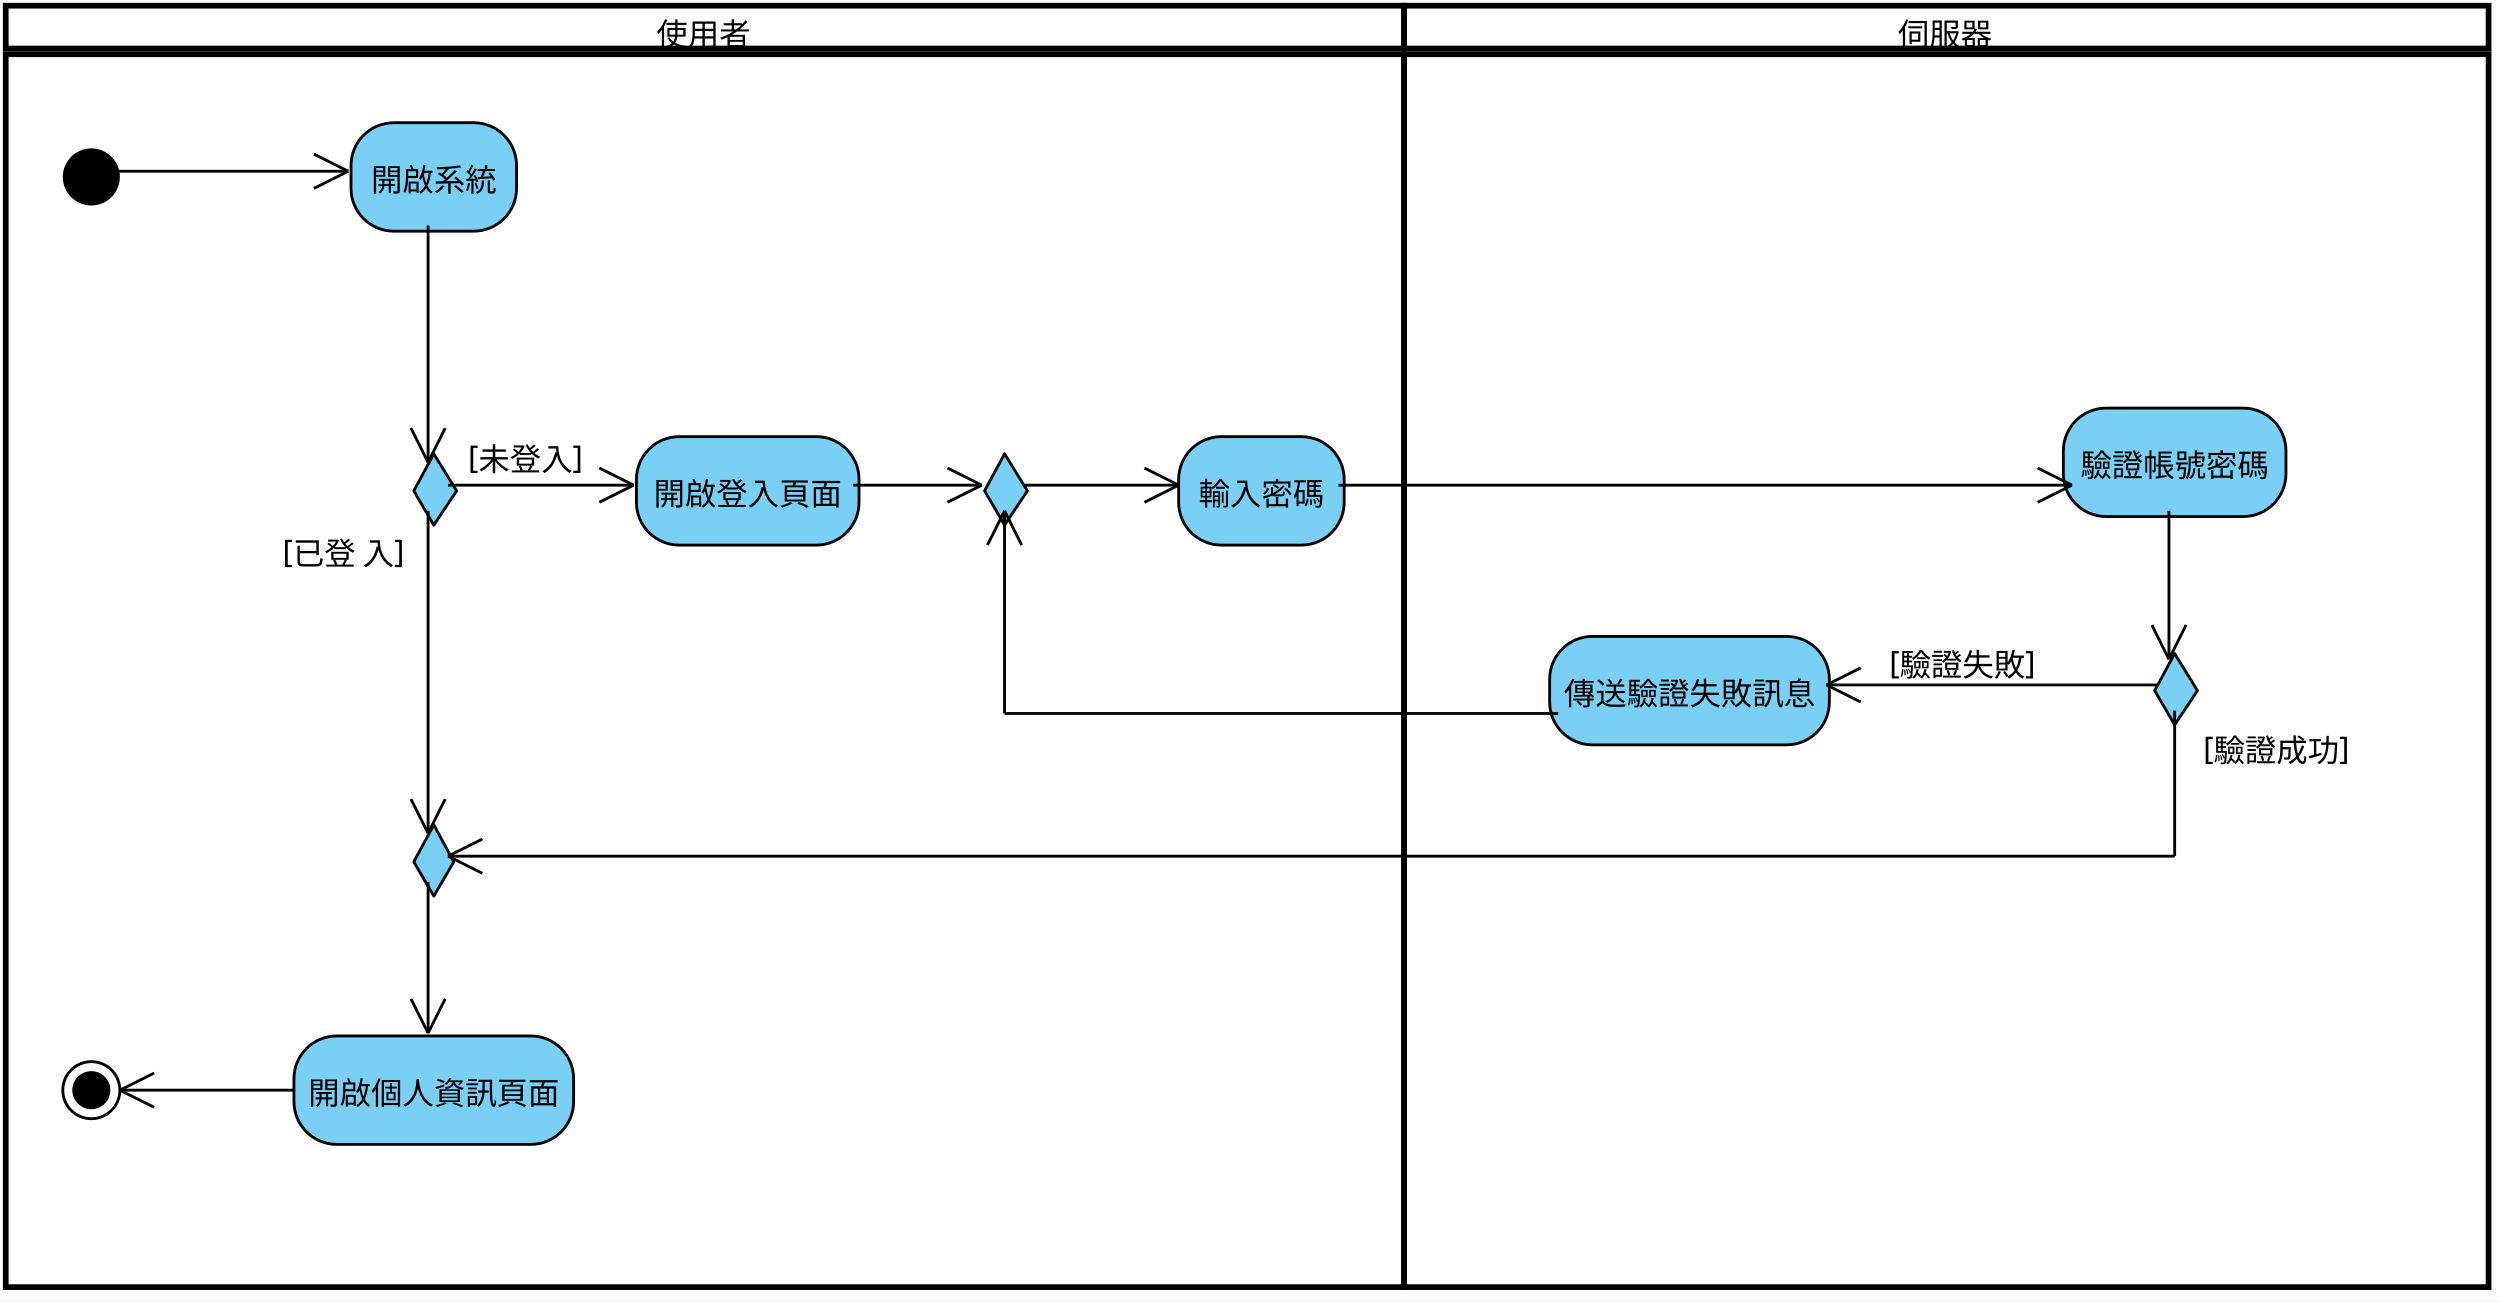
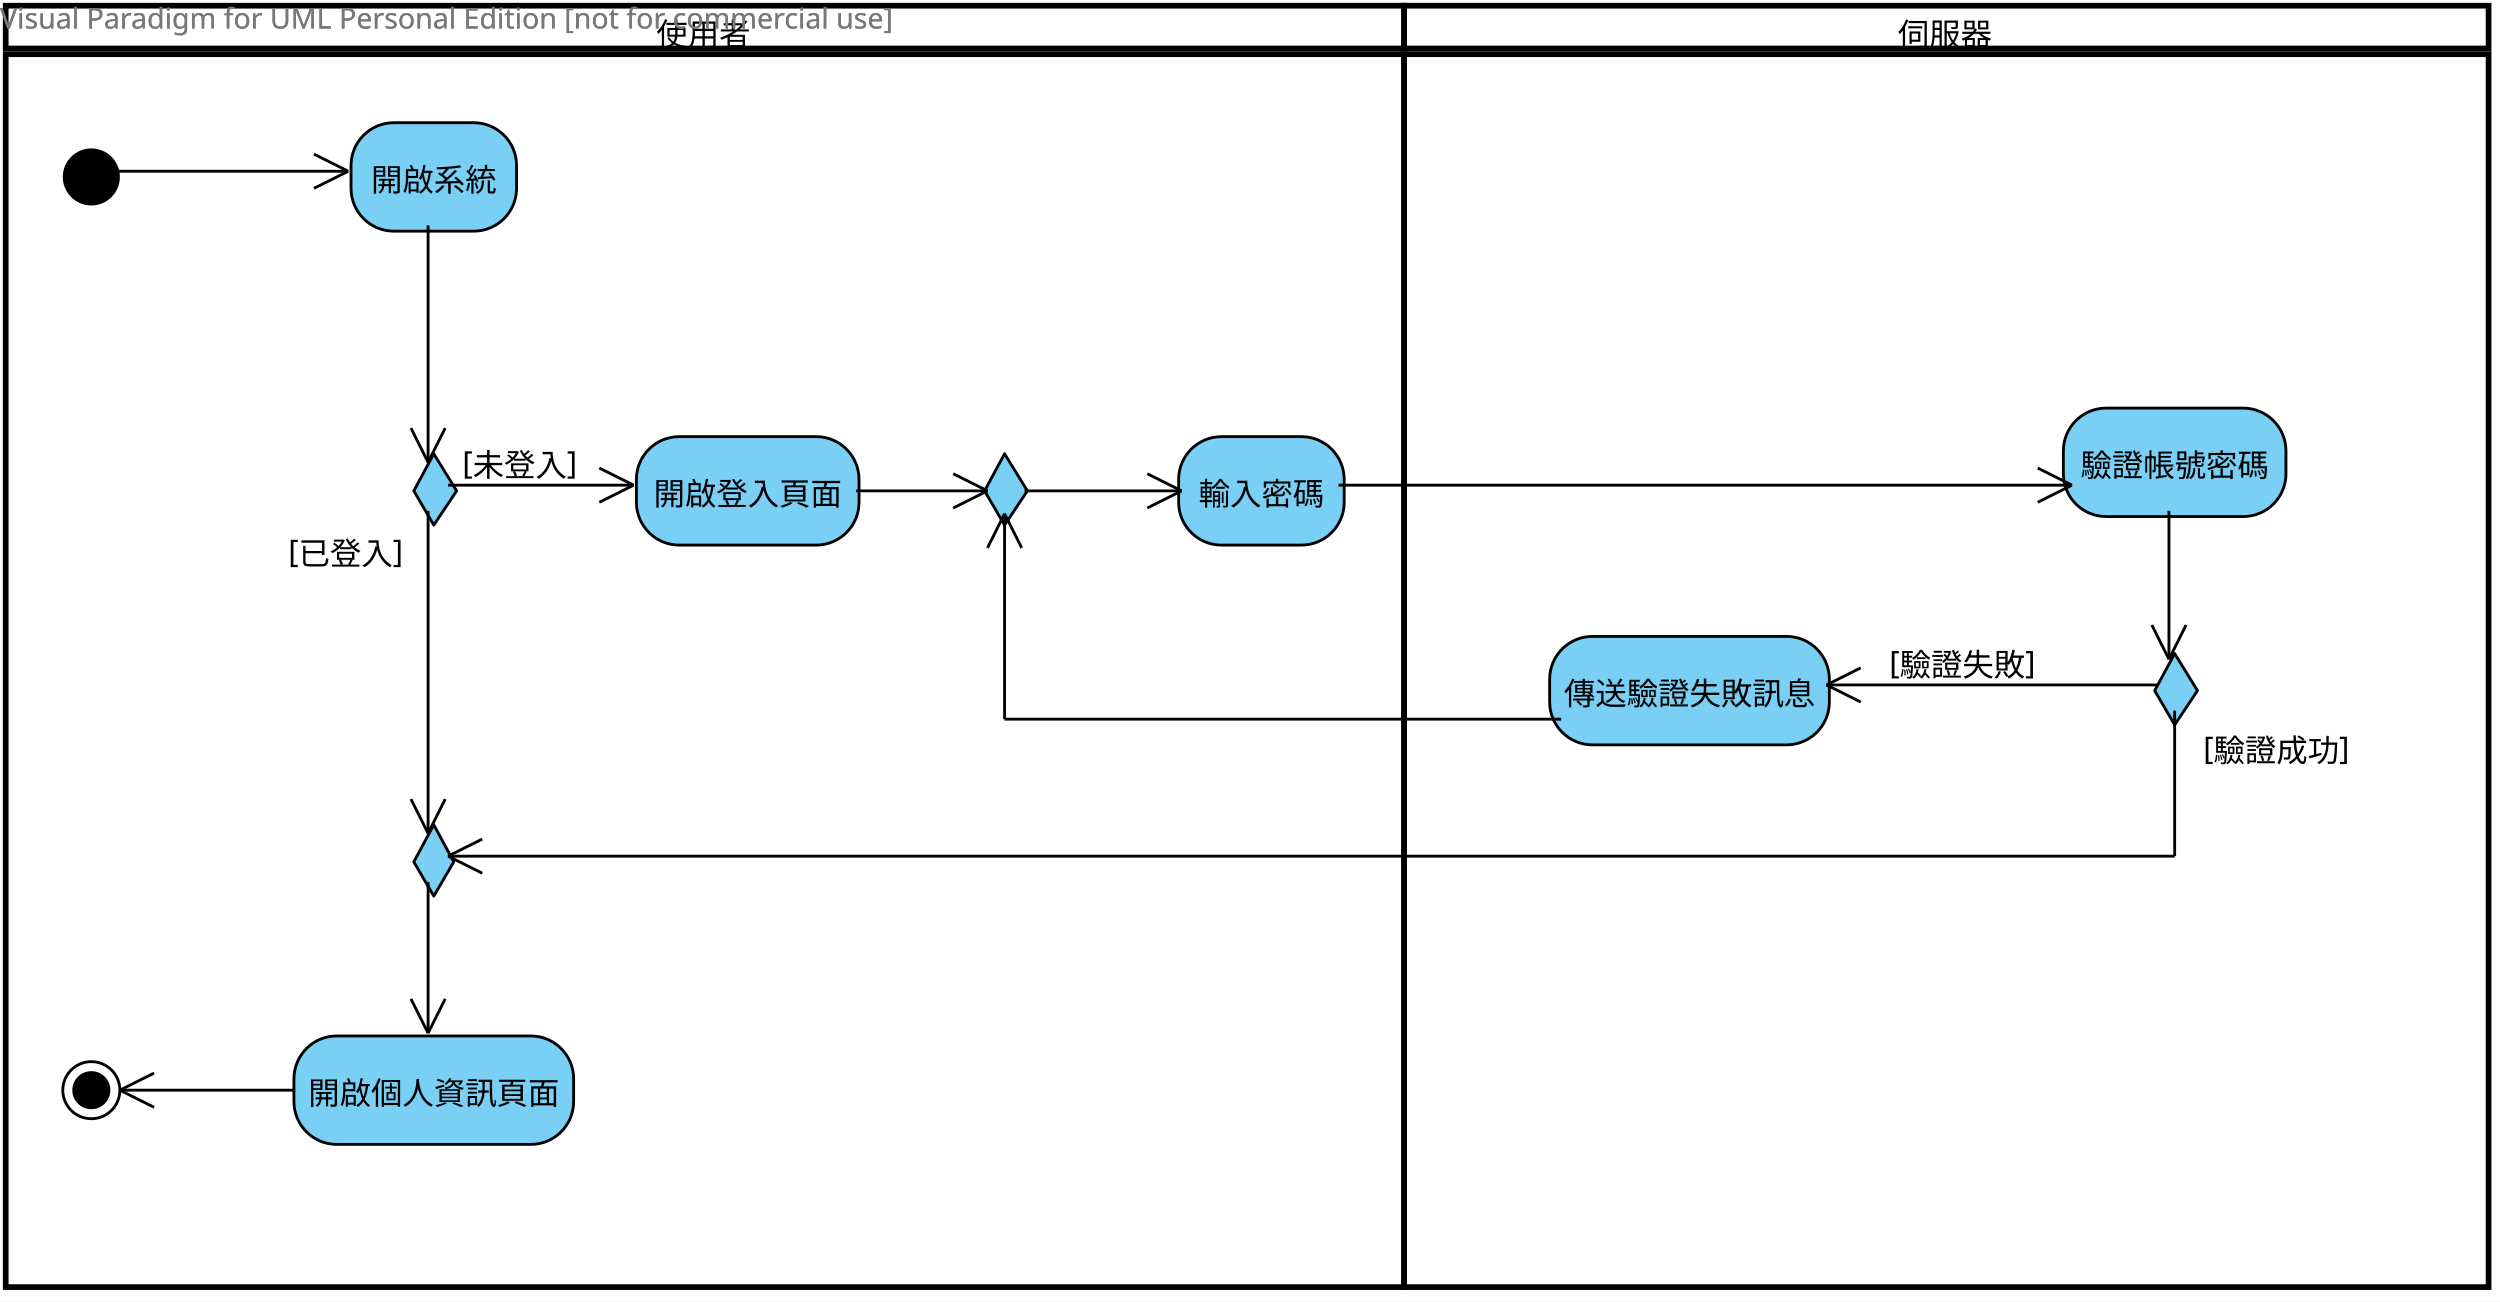
<svg xmlns="http://www.w3.org/2000/svg" style="fill-opacity:1; color-rendering:auto; color-interpolation:auto; stroke:black; text-rendering:auto; stroke-linecap:square; stroke-miterlimit:10; stroke-opacity:1; shape-rendering:auto; fill:black; stroke-dasharray:none; font-weight:normal; stroke-width:1; font-family:'Dialog'; font-style:normal; stroke-linejoin:miter; font-size:12; stroke-dashoffset:0; image-rendering:auto;" width="876" height="456">
  <defs id="genericDefs" />
  <g>
    <defs id="defs1">
      <clipPath clipPathUnits="userSpaceOnUse" id="clipPath1">
        <path d="M-3 -3 L877 -3 L877 457 L-3 457 L-3 -3 Z" />
      </clipPath>
      <clipPath clipPathUnits="userSpaceOnUse" id="clipPath2">
        <path d="M0 0 L0 442 L7 442 L7 0 Z" />
      </clipPath>
      <clipPath clipPathUnits="userSpaceOnUse" id="clipPath3">
        <path d="M-3 -3 L497 -3 L497 22 L-3 22 L-3 -3 Z" />
      </clipPath>
      <clipPath clipPathUnits="userSpaceOnUse" id="clipPath4">
        <path d="M0 0 L490 0 L490 15 L0 15 L0 0 Z" />
      </clipPath>
      <clipPath clipPathUnits="userSpaceOnUse" id="clipPath5">
        <path d="M-3 -3 L497 -3 L497 439 L-3 439 L-3 -3 Z" />
      </clipPath>
      <clipPath clipPathUnits="userSpaceOnUse" id="clipPath6">
        <path d="M-3 -3 L387 -3 L387 22 L-3 22 L-3 -3 Z" />
      </clipPath>
      <clipPath clipPathUnits="userSpaceOnUse" id="clipPath7">
        <path d="M0 0 L380 0 L380 15 L0 15 L0 0 Z" />
      </clipPath>
      <clipPath clipPathUnits="userSpaceOnUse" id="clipPath8">
        <path d="M-3 -3 L387 -3 L387 439 L-3 439 L-3 -3 Z" />
      </clipPath>
      <clipPath clipPathUnits="userSpaceOnUse" id="clipPath9">
        <path d="M-3 -3 L47 -3 L47 27 L-3 27 L-3 -3 Z" />
      </clipPath>
      <clipPath clipPathUnits="userSpaceOnUse" id="clipPath10">
        <path d="M-3 -3 L67 -3 L67 47 L-3 47 L-3 -3 Z" />
      </clipPath>
      <clipPath clipPathUnits="userSpaceOnUse" id="clipPath11">
        <path d="M0 0 L60 0 L60 40 L0 40 L0 0 Z" />
      </clipPath>
      <clipPath clipPathUnits="userSpaceOnUse" id="clipPath12">
        <path d="M-3 -3 L28 -3 L28 47 L-3 47 L-3 -3 Z" />
      </clipPath>
      <clipPath clipPathUnits="userSpaceOnUse" id="clipPath13">
        <path d="M-3 -3 L107 -3 L107 47 L-3 47 L-3 -3 Z" />
      </clipPath>
      <clipPath clipPathUnits="userSpaceOnUse" id="clipPath14">
        <path d="M0 0 L100 0 L100 40 L0 40 L0 0 Z" />
      </clipPath>
      <clipPath clipPathUnits="userSpaceOnUse" id="clipPath15">
        <path d="M-3 -3 L27 -3 L27 27 L-3 27 L-3 -3 Z" />
      </clipPath>
      <clipPath clipPathUnits="userSpaceOnUse" id="clipPath16">
        <path d="M-3 -3 L27 -3 L27 47 L-3 47 L-3 -3 Z" />
      </clipPath>
      <clipPath clipPathUnits="userSpaceOnUse" id="clipPath17">
        <path d="M-3 -3 L87 -3 L87 47 L-3 47 L-3 -3 Z" />
      </clipPath>
      <clipPath clipPathUnits="userSpaceOnUse" id="clipPath18">
        <path d="M0 0 L80 0 L80 40 L0 40 L0 0 Z" />
      </clipPath>
      <clipPath clipPathUnits="userSpaceOnUse" id="clipPath19">
        <path d="M0 0 L380 0 L380 432 L0 432 L0 0 Z" />
      </clipPath>
      <clipPath clipPathUnits="userSpaceOnUse" id="clipPath20">
        <path d="M0 0 L490 0 L490 432 L0 432 L0 0 Z" />
      </clipPath>
      <clipPath clipPathUnits="userSpaceOnUse" id="clipPath21">
        <path d="M0 0 L229 0 L229 146 L0 146 L0 0 Z" />
      </clipPath>
      <clipPath clipPathUnits="userSpaceOnUse" id="clipPath22">
        <path d="M0 0 L146 0 L146 229 L0 229 L0 0 Z" />
      </clipPath>
      <clipPath clipPathUnits="userSpaceOnUse" id="clipPath23">
        <path d="M0 0 L146 0 L146 259 L0 259 L0 0 Z" />
      </clipPath>
      <clipPath clipPathUnits="userSpaceOnUse" id="clipPath24">
        <path d="M0 0 L208 0 L208 146 L0 146 L0 0 Z" />
      </clipPath>
      <clipPath clipPathUnits="userSpaceOnUse" id="clipPath25">
        <path d="M0 0 L146 0 L146 199 L0 199 L0 0 Z" />
      </clipPath>
      <clipPath clipPathUnits="userSpaceOnUse" id="clipPath26">
        <path d="M0 0 L211 0 L211 146 L0 146 L0 0 Z" />
      </clipPath>
      <clipPath clipPathUnits="userSpaceOnUse" id="clipPath27">
-         <path d="M0 0 L192 0 L192 146 L0 146 L0 0 Z" />
+         <path d="M0 0 L193 0 L193 147 L0 147 L0 0 Z" />
      </clipPath>
      <clipPath clipPathUnits="userSpaceOnUse" id="clipPath28">
-         <path d="M0 0 L201 0 L201 146 L0 146 L0 0 Z" />
+         <path d="M0 0 L201 0 L201 147 L0 147 L0 0 Z" />
      </clipPath>
      <clipPath clipPathUnits="userSpaceOnUse" id="clipPath29">
        <path d="M0 0 L404 0 L404 146 L0 146 L0 0 Z" />
      </clipPath>
      <clipPath clipPathUnits="userSpaceOnUse" id="clipPath30">
        <path d="M0 0 L262 0 L262 146 L0 146 L0 0 Z" />
      </clipPath>
      <clipPath clipPathUnits="userSpaceOnUse" id="clipPath31">
        <path d="M0 0 L341 0 L341 218 L0 218 L0 0 Z" />
      </clipPath>
      <clipPath clipPathUnits="userSpaceOnUse" id="clipPath32">
        <path d="M0 0 L751 0 L751 198 L0 198 L0 0 Z" />
      </clipPath>
      <clipPath clipPathUnits="userSpaceOnUse" id="clipPath33">
        <path d="M0 0 L70 0 L70 17 L0 17 L0 0 Z" />
      </clipPath>
      <clipPath clipPathUnits="userSpaceOnUse" id="clipPath34">
        <path d="M0 0 L59 0 L59 17 L0 17 L0 0 Z" />
-       </clipPath>
-       <clipPath clipPathUnits="userSpaceOnUse" id="clipPath35">
-         <path d="M0 0 L62 0 L62 17 L0 17 L0 0 Z" />
      </clipPath>
    </defs>
    <g style="fill:white; text-rendering:geometricPrecision; stroke:white;">
      <rect x="0" y="0" width="876" style="stroke:none;" height="456" />
    </g>
    <g transform="translate(2,2)" style="text-rendering:geometricPrecision; stroke-width:2; font-size:11; font-family:sans-serif;">
      <rect x="0" y="0" width="490" style="clip-path:url(#clipPath3); fill:none;" height="15" />
    </g>
    <g style="text-rendering:geometricPrecision; font-size:11; font-family:sans-serif;" transform="translate(2,2)">
      <text x="228" y="14" style="clip-path:url(#clipPath4); stroke:none;" xml:space="preserve">使用者</text>
    </g>
    <g transform="translate(2,19)" style="text-rendering:geometricPrecision; stroke-width:2; font-size:11; font-family:sans-serif;">
      <rect x="0" y="0" width="490" style="clip-path:url(#clipPath5); fill:none;" height="432" />
    </g>
    <g transform="translate(492,2)" style="text-rendering:geometricPrecision; stroke-width:2; font-size:11; font-family:sans-serif;">
      <rect x="0" y="0" width="380" style="clip-path:url(#clipPath6); fill:none;" height="15" />
    </g>
    <g style="text-rendering:geometricPrecision; font-size:11; font-family:sans-serif;" transform="translate(492,2)">
      <text x="173" y="14" style="clip-path:url(#clipPath7); stroke:none;" xml:space="preserve">伺服器</text>
    </g>
    <g transform="translate(492,19)" style="text-rendering:geometricPrecision; stroke-width:2; font-size:11; font-family:sans-serif;">
      <rect x="0" y="0" width="380" style="clip-path:url(#clipPath8); fill:none;" height="432" />
    </g>
    <g style="text-rendering:geometricPrecision; font-size:11; font-family:sans-serif;" transform="translate(12,52)">
      <circle style="clip-path:url(#clipPath9); stroke:none;" r="10" cx="20" cy="10" />
    </g>
    <g transform="translate(122,42)" style="font-size:11; fill:rgb(122,207,245); text-rendering:geometricPrecision; font-family:sans-serif; stroke:rgb(122,207,245);">
      <rect x="1" y="1" width="58" style="clip-path:url(#clipPath10); stroke:none;" rx="15" ry="15" height="38" />
    </g>
    <g transform="translate(122,42)" style="font-size:11; stroke-linecap:butt; text-rendering:geometricPrecision; font-family:sans-serif; stroke-linejoin:round; stroke-miterlimit:0;">
      <rect x="1" y="1" width="58" style="clip-path:url(#clipPath10); fill:none;" rx="15" ry="15" height="38" />
    </g>
    <g style="text-rendering:geometricPrecision; font-size:11; font-family:sans-serif;" transform="translate(122,42)">
      <text x="8" y="25" style="clip-path:url(#clipPath11); stroke:none;" xml:space="preserve">開啟系統</text>
    </g>
    <g transform="translate(142,152)" style="font-size:11; fill:rgb(122,207,245); text-rendering:geometricPrecision; font-family:sans-serif; stroke:rgb(122,207,245);">
      <polygon style="clip-path:url(#clipPath12); stroke:none;" points=" 10 7 18 20 10 32 3 20" />
    </g>
    <g transform="translate(142,152)" style="font-size:11; stroke-linecap:butt; text-rendering:geometricPrecision; font-family:sans-serif; stroke-linejoin:round; stroke-miterlimit:0;">
      <polygon style="fill:none; clip-path:url(#clipPath12);" points=" 10 7 18 20 10 32 3 20" />
    </g>
    <g transform="translate(102,362)" style="font-size:11; fill:rgb(122,207,245); text-rendering:geometricPrecision; font-family:sans-serif; stroke:rgb(122,207,245);">
      <rect x="1" y="1" width="98" style="clip-path:url(#clipPath13); stroke:none;" rx="15" ry="15" height="38" />
    </g>
    <g transform="translate(102,362)" style="font-size:11; stroke-linecap:butt; text-rendering:geometricPrecision; font-family:sans-serif; stroke-linejoin:round; stroke-miterlimit:0;">
      <rect x="1" y="1" width="98" style="clip-path:url(#clipPath13); fill:none;" rx="15" ry="15" height="38" />
    </g>
    <g style="text-rendering:geometricPrecision; font-size:11; font-family:sans-serif;" transform="translate(102,362)">
      <text x="6" y="25" style="clip-path:url(#clipPath14); stroke:none;" xml:space="preserve">開啟個人資訊頁面</text>
    </g>
    <g style="text-rendering:geometricPrecision; font-size:11; font-family:sans-serif;" transform="translate(22,372)">
      <circle style="clip-path:url(#clipPath15); stroke:none;" r="6.667" cx="10" cy="10" />
      <circle style="stroke-linecap:butt; clip-path:url(#clipPath15); fill:none; stroke-linejoin:round; stroke-miterlimit:0;" r="10" cx="10" cy="10" />
    </g>
    <g transform="translate(142,282)" style="font-size:11; fill:rgb(122,207,245); text-rendering:geometricPrecision; font-family:sans-serif; stroke:rgb(122,207,245);">
      <polygon style="clip-path:url(#clipPath16); stroke:none;" points=" 10 7 17 20 10 32 3 20" />
    </g>
    <g transform="translate(142,282)" style="font-size:11; stroke-linecap:butt; text-rendering:geometricPrecision; font-family:sans-serif; stroke-linejoin:round; stroke-miterlimit:0;">
      <polygon style="fill:none; clip-path:url(#clipPath16);" points=" 10 7 17 20 10 32 3 20" />
    </g>
    <g transform="translate(222,152)" style="font-size:11; fill:rgb(122,207,245); text-rendering:geometricPrecision; font-family:sans-serif; stroke:rgb(122,207,245);">
      <rect x="1" y="1" width="78" style="clip-path:url(#clipPath17); stroke:none;" rx="15" ry="15" height="38" />
    </g>
    <g transform="translate(222,152)" style="font-size:11; stroke-linecap:butt; text-rendering:geometricPrecision; font-family:sans-serif; stroke-linejoin:round; stroke-miterlimit:0;">
      <rect x="1" y="1" width="78" style="clip-path:url(#clipPath17); fill:none;" rx="15" ry="15" height="38" />
    </g>
    <g style="text-rendering:geometricPrecision; font-size:11; font-family:sans-serif;" transform="translate(222,152)">
      <text x="7" y="25" style="clip-path:url(#clipPath18); stroke:none;" xml:space="preserve">開啟登入頁面</text>
    </g>
    <g transform="translate(342,152)" style="font-size:11; fill:rgb(122,207,245); text-rendering:geometricPrecision; font-family:sans-serif; stroke:rgb(122,207,245);">
      <polygon style="clip-path:url(#clipPath12); stroke:none;" points=" 10 7 18 20 10 32 3 20" />
    </g>
    <g transform="translate(342,152)" style="font-size:11; stroke-linecap:butt; text-rendering:geometricPrecision; font-family:sans-serif; stroke-linejoin:round; stroke-miterlimit:0;">
      <polygon style="fill:none; clip-path:url(#clipPath12);" points=" 10 7 18 20 10 32 3 20" />
    </g>
    <g transform="translate(412,152)" style="font-size:11; fill:rgb(122,207,245); text-rendering:geometricPrecision; font-family:sans-serif; stroke:rgb(122,207,245);">
      <rect x="1" y="1" width="58" style="clip-path:url(#clipPath10); stroke:none;" rx="15" ry="15" height="38" />
    </g>
    <g transform="translate(412,152)" style="font-size:11; stroke-linecap:butt; text-rendering:geometricPrecision; font-family:sans-serif; stroke-linejoin:round; stroke-miterlimit:0;">
      <rect x="1" y="1" width="58" style="clip-path:url(#clipPath10); fill:none;" rx="15" ry="15" height="38" />
    </g>
    <g style="text-rendering:geometricPrecision; font-size:11; font-family:sans-serif;" transform="translate(412,152)">
      <text x="8" y="25" style="clip-path:url(#clipPath11); stroke:none;" xml:space="preserve">輸入密碼</text>
    </g>
    <g transform="translate(722,142)" style="font-size:11; fill:rgb(122,207,245); text-rendering:geometricPrecision; font-family:sans-serif; stroke:rgb(122,207,245);">
      <rect x="1" y="1" width="78" style="clip-path:url(#clipPath17); stroke:none;" rx="15" ry="15" height="38" />
    </g>
    <g transform="translate(722,142)" style="font-size:11; stroke-linecap:butt; text-rendering:geometricPrecision; font-family:sans-serif; stroke-linejoin:round; stroke-miterlimit:0;">
      <rect x="1" y="1" width="78" style="clip-path:url(#clipPath17); fill:none;" rx="15" ry="15" height="38" />
    </g>
    <g style="text-rendering:geometricPrecision; font-size:11; font-family:sans-serif;" transform="translate(722,142)">
      <text x="7" y="25" style="clip-path:url(#clipPath18); stroke:none;" xml:space="preserve">驗證帳號密碼</text>
    </g>
    <g transform="translate(752,222)" style="font-size:11; fill:rgb(122,207,245); text-rendering:geometricPrecision; font-family:sans-serif; stroke:rgb(122,207,245);">
      <polygon style="clip-path:url(#clipPath12); stroke:none;" points=" 10 7 18 20 10 32 3 20" />
    </g>
    <g transform="translate(752,222)" style="font-size:11; stroke-linecap:butt; text-rendering:geometricPrecision; font-family:sans-serif; stroke-linejoin:round; stroke-miterlimit:0;">
      <polygon style="fill:none; clip-path:url(#clipPath12);" points=" 10 7 18 20 10 32 3 20" />
    </g>
    <g transform="translate(542,222)" style="font-size:11; fill:rgb(122,207,245); text-rendering:geometricPrecision; font-family:sans-serif; stroke:rgb(122,207,245);">
      <rect x="1" y="1" width="98" style="clip-path:url(#clipPath13); stroke:none;" rx="15" ry="15" height="38" />
    </g>
    <g transform="translate(542,222)" style="font-size:11; stroke-linecap:butt; text-rendering:geometricPrecision; font-family:sans-serif; stroke-linejoin:round; stroke-miterlimit:0;">
      <rect x="1" y="1" width="98" style="clip-path:url(#clipPath13); fill:none;" rx="15" ry="15" height="38" />
    </g>
    <g style="text-rendering:geometricPrecision; font-size:11; font-family:sans-serif;" transform="translate(542,222)">
      <text x="6" y="25" style="clip-path:url(#clipPath14); stroke:none;" xml:space="preserve">傳送驗證失敗訊息</text>
    </g>
    <g transform="translate(-33,-11)" style="font-size:11; stroke-linecap:butt; text-rendering:geometricPrecision; font-family:sans-serif; stroke-linejoin:round;">
      <line x1="72" x2="155" y1="71" style="clip-path:url(#clipPath21); fill:none;" y2="71" />
      <line x1="155" x2="143" y1="71" style="clip-path:url(#clipPath21); fill:none;" y2="65" />
      <line x1="155" x2="143" y1="71" style="clip-path:url(#clipPath21); fill:none;" y2="77" />
    </g>
    <g transform="translate(79,7)" style="font-size:11; stroke-linecap:butt; text-rendering:geometricPrecision; font-family:sans-serif; stroke-linejoin:round;">
      <line x1="71" x2="71" y1="72" style="clip-path:url(#clipPath22); fill:none;" y2="155" />
      <line x1="71" x2="77" y1="155" style="clip-path:url(#clipPath22); fill:none;" y2="143" />
      <line x1="71" x2="65" y1="155" style="clip-path:url(#clipPath22); fill:none;" y2="143" />
    </g>
    <g transform="translate(79,107)" style="font-size:11; stroke-linecap:butt; text-rendering:geometricPrecision; font-family:sans-serif; stroke-linejoin:round;">
      <line x1="71" x2="71" y1="72" style="clip-path:url(#clipPath23); fill:none;" y2="185" />
      <line x1="71" x2="77" y1="185" style="clip-path:url(#clipPath23); fill:none;" y2="173" />
      <line x1="71" x2="65" y1="185" style="clip-path:url(#clipPath23); fill:none;" y2="173" />
    </g>
    <g transform="translate(-30,310)" style="font-size:11; stroke-linecap:butt; text-rendering:geometricPrecision; font-family:sans-serif; stroke-linejoin:round;">
      <line x1="133" x2="72" y1="72" style="clip-path:url(#clipPath24); fill:none;" y2="72" />
      <line x1="72" x2="84" y1="72" style="clip-path:url(#clipPath24); fill:none;" y2="78" />
      <line x1="72" x2="84" y1="72" style="clip-path:url(#clipPath24); fill:none;" y2="66" />
    </g>
    <g transform="translate(79,237)" style="font-size:11; stroke-linecap:butt; text-rendering:geometricPrecision; font-family:sans-serif; stroke-linejoin:round;">
      <line x1="71" x2="71" y1="72" style="clip-path:url(#clipPath25); fill:none;" y2="125" />
      <line x1="71" x2="77" y1="125" style="clip-path:url(#clipPath25); fill:none;" y2="113" />
      <line x1="71" x2="65" y1="125" style="clip-path:url(#clipPath25); fill:none;" y2="113" />
    </g>
    <g transform="translate(86,99)" style="font-size:11; stroke-linecap:butt; text-rendering:geometricPrecision; font-family:sans-serif; stroke-linejoin:round;">
      <line x1="71" x2="136" y1="71" style="clip-path:url(#clipPath26); fill:none;" y2="71" />
      <line x1="136" x2="124" y1="71" style="clip-path:url(#clipPath26); fill:none;" y2="65" />
      <line x1="136" x2="124" y1="71" style="clip-path:url(#clipPath26); fill:none;" y2="77" />
    </g>
-     <g transform="translate(227,99)" style="font-size:11; stroke-linecap:butt; text-rendering:geometricPrecision; font-family:sans-serif; stroke-linejoin:round;">
-       <line x1="72" x2="117" y1="71" style="clip-path:url(#clipPath27); fill:none;" y2="71" />
+     <g transform="translate(229,101)" style="font-size:11; stroke-linecap:butt; text-rendering:geometricPrecision; font-family:sans-serif; stroke-linejoin:round;">
+       <line x1="71" x2="117" y1="71" style="clip-path:url(#clipPath27); fill:none;" y2="71" />
      <line x1="117" x2="105" y1="71" style="clip-path:url(#clipPath27); fill:none;" y2="65" />
      <line x1="117" x2="105" y1="71" style="clip-path:url(#clipPath27); fill:none;" y2="77" />
    </g>
-     <g transform="translate(287,99)" style="font-size:11; stroke-linecap:butt; text-rendering:geometricPrecision; font-family:sans-serif; stroke-linejoin:round;">
-       <line x1="72" x2="126" y1="71" style="clip-path:url(#clipPath28); fill:none;" y2="71" />
+     <g transform="translate(288,101)" style="font-size:11; stroke-linecap:butt; text-rendering:geometricPrecision; font-family:sans-serif; stroke-linejoin:round;">
+       <line x1="71" x2="126" y1="71" style="clip-path:url(#clipPath28); fill:none;" y2="71" />
      <line x1="126" x2="114" y1="71" style="clip-path:url(#clipPath28); fill:none;" y2="65" />
      <line x1="126" x2="114" y1="71" style="clip-path:url(#clipPath28); fill:none;" y2="77" />
    </g>
    <g transform="translate(397,99)" style="font-size:11; stroke-linecap:butt; text-rendering:geometricPrecision; font-family:sans-serif; stroke-linejoin:round;">
      <line x1="72" x2="329" y1="71" style="clip-path:url(#clipPath29); fill:none;" y2="71" />
      <line x1="329" x2="317" y1="71" style="clip-path:url(#clipPath29); fill:none;" y2="65" />
      <line x1="329" x2="317" y1="71" style="clip-path:url(#clipPath29); fill:none;" y2="77" />
    </g>
    <g transform="translate(689,107)" style="font-size:11; stroke-linecap:butt; text-rendering:geometricPrecision; font-family:sans-serif; stroke-linejoin:round;">
      <line x1="71" x2="71" y1="72" style="clip-path:url(#clipPath25); fill:none;" y2="124" />
      <line x1="71" x2="77" y1="124" style="clip-path:url(#clipPath25); fill:none;" y2="112" />
      <line x1="71" x2="65" y1="124" style="clip-path:url(#clipPath25); fill:none;" y2="112" />
    </g>
    <g transform="translate(569,169)" style="font-size:11; stroke-linecap:butt; text-rendering:geometricPrecision; font-family:sans-serif; stroke-linejoin:round;">
      <line x1="187" x2="71" y1="71" style="clip-path:url(#clipPath30); fill:none;" y2="71" />
      <line x1="71" x2="83" y1="71" style="clip-path:url(#clipPath30); fill:none;" y2="77" />
      <line x1="71" x2="83" y1="71" style="clip-path:url(#clipPath30); fill:none;" y2="65" />
    </g>
-     <g transform="translate(280,107)" style="font-size:11; stroke-linecap:butt; text-rendering:geometricPrecision; font-family:sans-serif; stroke-linejoin:round;">
-       <line x1="266" x2="72" y1="143" style="clip-path:url(#clipPath31); fill:none;" y2="143" />
-       <line x1="72" x2="72" y1="143" style="clip-path:url(#clipPath31); fill:none;" y2="72" />
-       <line x1="72" x2="66" y1="72" style="clip-path:url(#clipPath31); fill:none;" y2="84" />
-       <line x1="72" x2="78" y1="72" style="clip-path:url(#clipPath31); fill:none;" y2="84" />
+     <g transform="translate(281,109)" style="font-size:11; stroke-linecap:butt; text-rendering:geometricPrecision; font-family:sans-serif; stroke-linejoin:round;">
+       <line x1="266" x2="71" y1="143" style="clip-path:url(#clipPath31); fill:none;" y2="143" />
+       <line x1="71" x2="71" y1="143" style="clip-path:url(#clipPath31); fill:none;" y2="71" />
+       <line x1="71" x2="65" y1="71" style="clip-path:url(#clipPath31); fill:none;" y2="83" />
+       <line x1="71" x2="77" y1="71" style="clip-path:url(#clipPath31); fill:none;" y2="83" />
    </g>
    <g transform="translate(86,177)" style="font-size:11; stroke-linecap:butt; text-rendering:geometricPrecision; font-family:sans-serif; stroke-linejoin:round;">
      <line x1="676" x2="676" y1="72" style="clip-path:url(#clipPath32); fill:none;" y2="123" />
      <line x1="676" x2="71" y1="123" style="clip-path:url(#clipPath32); fill:none;" y2="123" />
      <line x1="71" x2="83" y1="123" style="clip-path:url(#clipPath32); fill:none;" y2="129" />
      <line x1="71" x2="83" y1="123" style="clip-path:url(#clipPath32); fill:none;" y2="117" />
    </g>
    <g style="text-rendering:geometricPrecision; font-size:11; font-family:sans-serif;" transform="translate(762,252)">
      <text x="10" y="14" style="clip-path:url(#clipPath33); stroke:none;" xml:space="preserve">[驗證成功]</text>
    </g>
    <g style="text-rendering:geometricPrecision; font-size:11; font-family:sans-serif;" transform="translate(652,222)">
      <text x="10" y="14" style="clip-path:url(#clipPath33); stroke:none;" xml:space="preserve">[驗證失敗]</text>
    </g>
-     <g style="text-rendering:geometricPrecision; font-size:11; font-family:sans-serif;" transform="translate(154,150)">
+     <g style="text-rendering:geometricPrecision; font-size:11; font-family:sans-serif;" transform="translate(152,152)">
      <text x="10" y="14" style="clip-path:url(#clipPath34); stroke:none;" xml:space="preserve">[未登入]</text>
    </g>
-     <g style="text-rendering:geometricPrecision; font-size:11; font-family:sans-serif;" transform="translate(89,183)">
-       <text x="10" y="14" style="clip-path:url(#clipPath35); stroke:none;" xml:space="preserve">[已登 入]</text>
+     <g style="text-rendering:geometricPrecision; font-size:11; font-family:sans-serif;" transform="translate(91,183)">
+       <text x="10" y="14" style="clip-path:url(#clipPath34); stroke:none;" xml:space="preserve">[已登入]</text>
+     </g>
+     <g style="fill:rgb(120,120,120); text-rendering:geometricPrecision; font-size:10; stroke:rgb(120,120,120);">
+       <text xml:space="preserve" x="0" y="10" style="stroke:none;">Visual Paradigm for UML Personal Edition [not for commercial use] </text>
+       <text xml:space="preserve" x="0" y="10" style="stroke:none;">Visual Paradigm for UML Personal Edition [not for commercial use] </text>
    </g>
  </g>
</svg>
